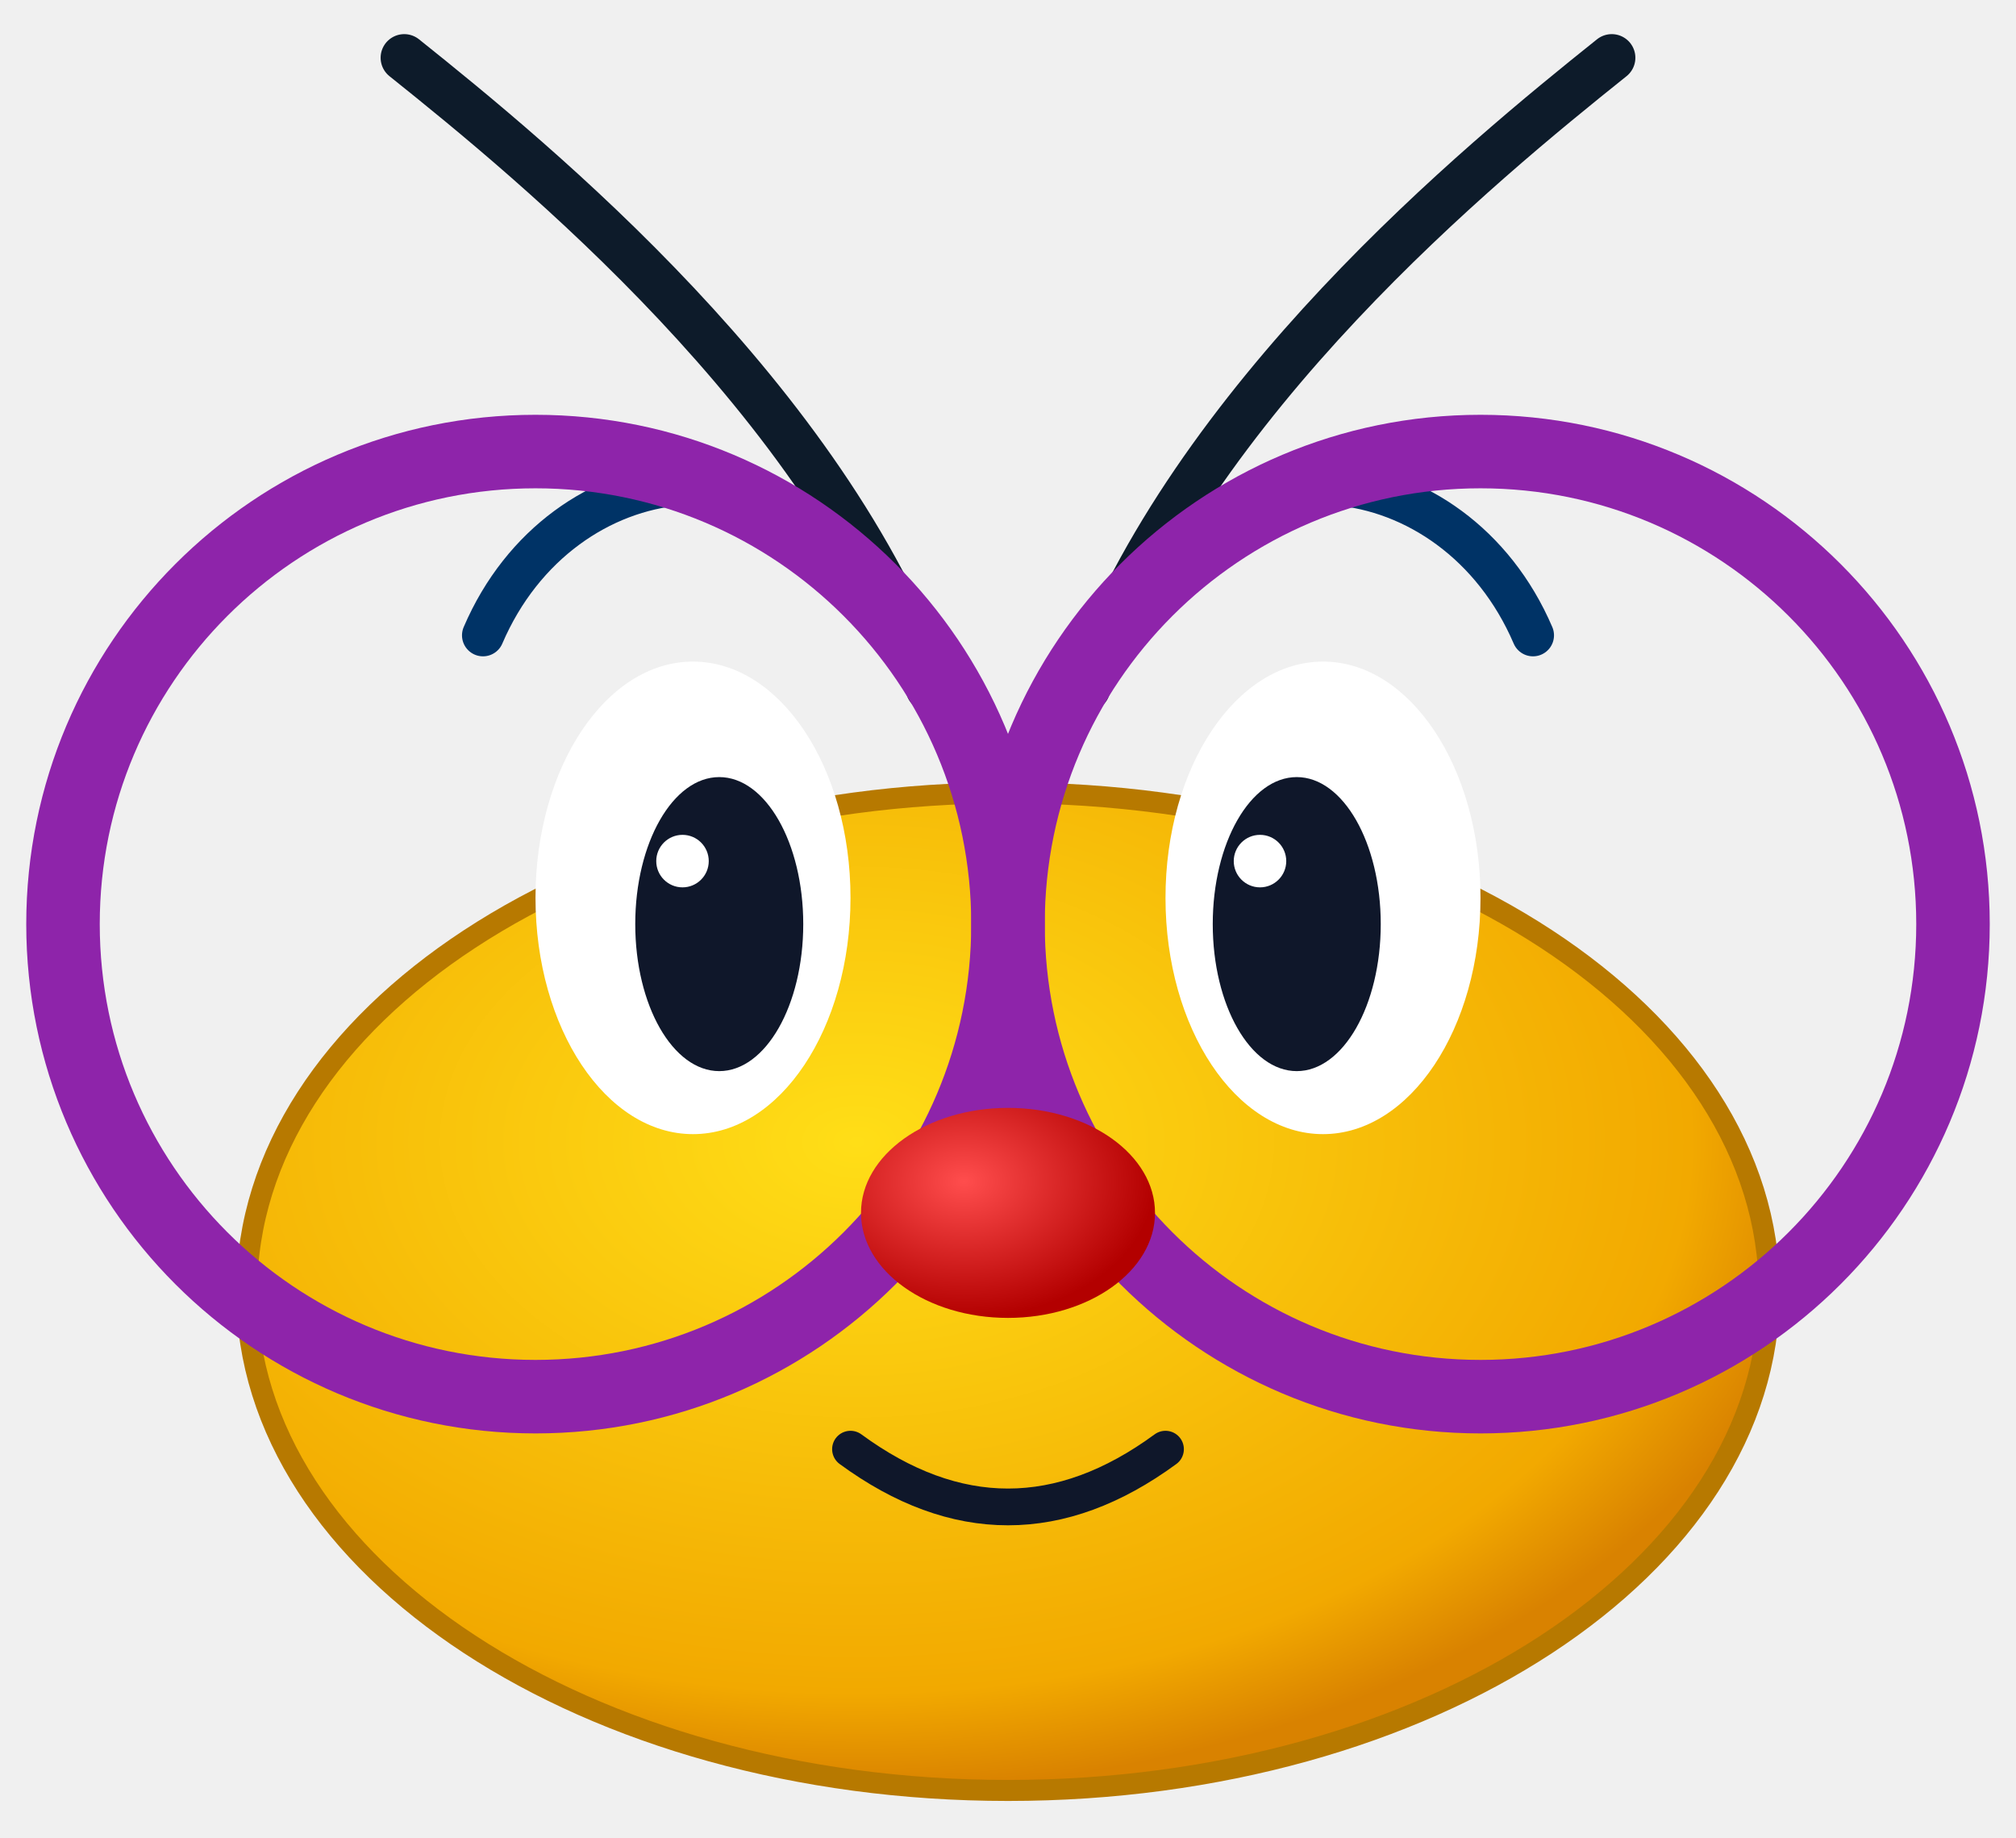
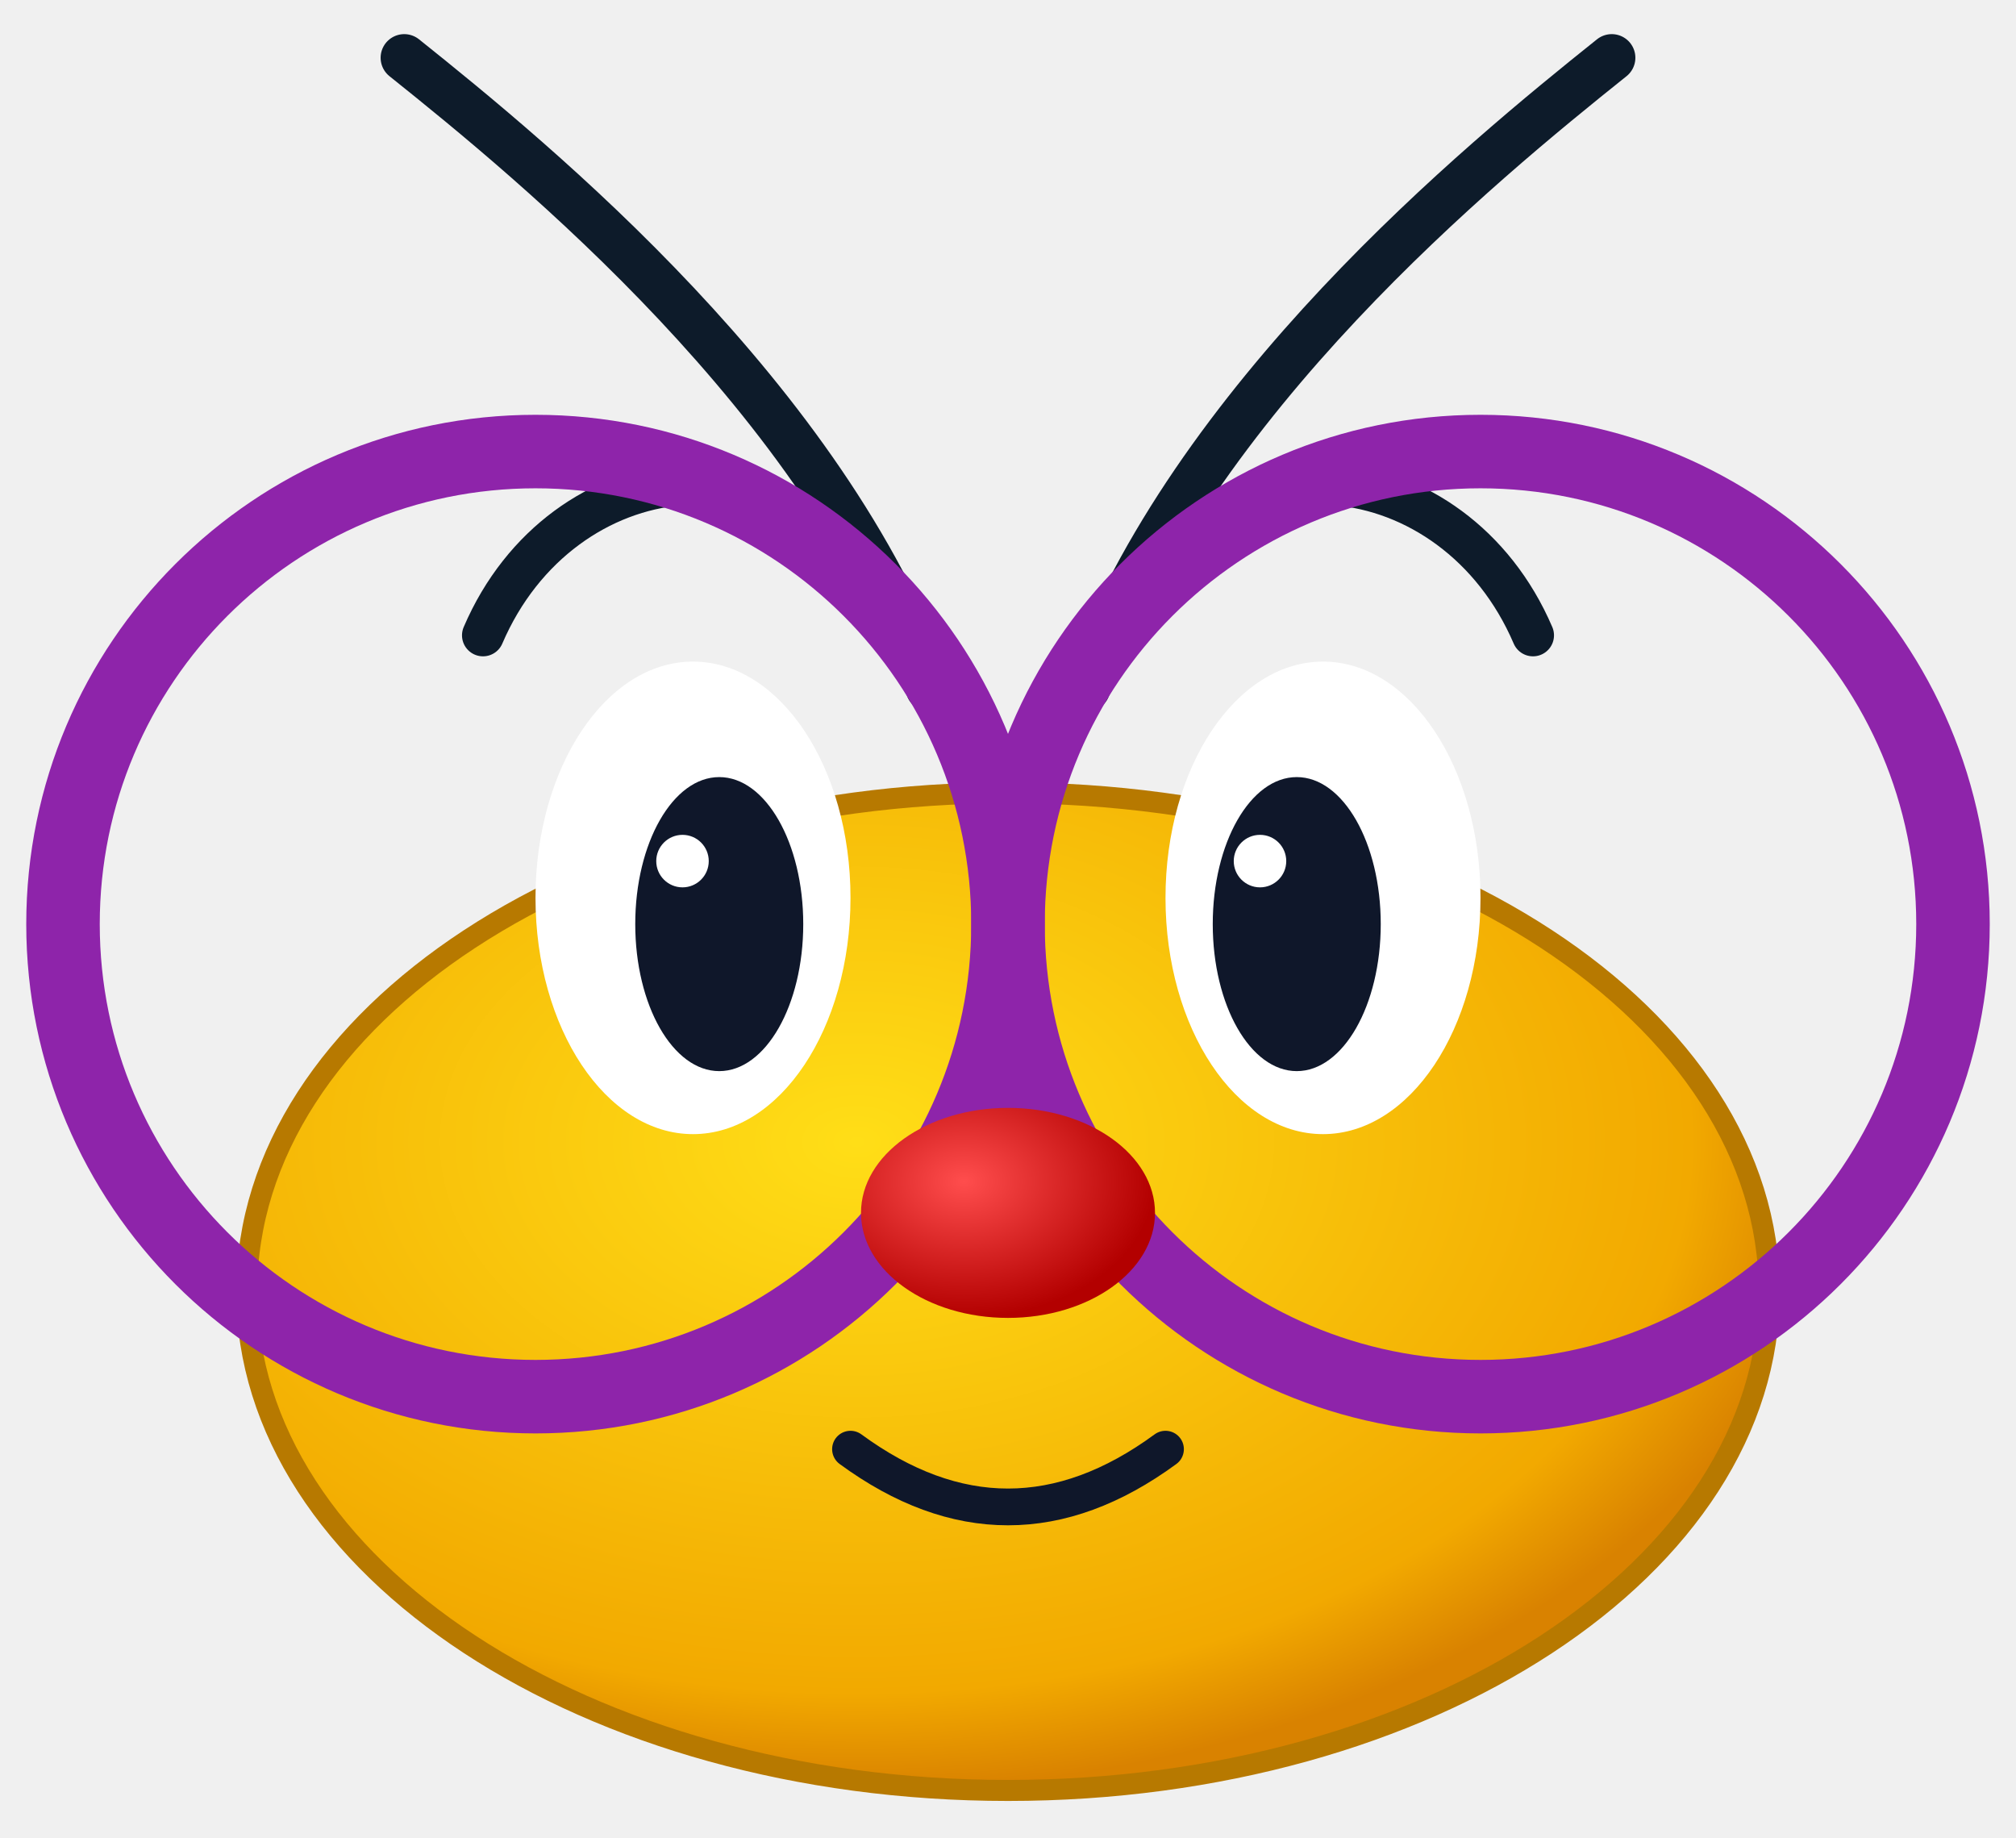
<svg xmlns="http://www.w3.org/2000/svg" viewBox="58 -6 384 350">
  <defs>
    <radialGradient id="skocko-head" cx="40%" cy="35%" r="65%">
      <stop offset="0%" stop-color="#ffde17" />
      <stop offset="85%" stop-color="#f2a900" />
      <stop offset="100%" stop-color="#d98200" />
    </radialGradient>
    <radialGradient id="skocko-nose" cx="35%" cy="35%" r="65%">
      <stop offset="0%" stop-color="#ff4d4d" />
      <stop offset="100%" stop-color="#b30000" />
    </radialGradient>
  </defs>
  <path d="M235 125C215 70 160 25 135 5" fill="none" stroke="#0d1b2a" stroke-width="9" stroke-linecap="round" />
  <path d="M265 125C285 70 340 25 365 5" fill="none" stroke="#0d1b2a" stroke-width="9" stroke-linecap="round" />
  <ellipse cx="250" cy="240" rx="145" ry="95" fill="url(#skocko-head)" stroke="#b77900" stroke-width="4" />
-   <path d="M150 115C165 80 210 75 225 110" fill="none" stroke="#003366" stroke-width="8" stroke-linecap="round" />
-   <path d="M350 115C335 80 290 75 275 110" fill="none" stroke="#003366" stroke-width="8" stroke-linecap="round" />
+   <path d="M150 115C165 80 210 75 225 110" fill="none" stroke="#0d1b2a" stroke-width="8" stroke-linecap="round" />
+   <path d="M350 115C335 80 290 75 275 110" fill="none" stroke="#0d1b2a" stroke-width="8" stroke-linecap="round" />
  <ellipse cx="190" cy="165" rx="30" ry="45" fill="#fff" />
  <ellipse cx="310" cy="165" rx="30" ry="45" fill="#fff" />
  <ellipse cx="195" cy="170" rx="16" ry="28" fill="#0f172a" />
  <ellipse cx="305" cy="170" rx="16" ry="28" fill="#0f172a" />
  <circle cx="188" cy="158" r="5" fill="#fff" />
  <circle cx="298" cy="158" r="5" fill="#fff" />
  <circle cx="160" cy="170" r="90" fill="none" stroke="#8e24aa" stroke-width="14" />
  <circle cx="340" cy="170" r="90" fill="none" stroke="#8e24aa" stroke-width="14" />
  <ellipse cx="250" cy="225" rx="28" ry="20" fill="url(#skocko-nose)" />
  <path d="M220 270Q250 292 280 270" fill="none" stroke="#0f172a" stroke-width="7" stroke-linecap="round" />
</svg>
